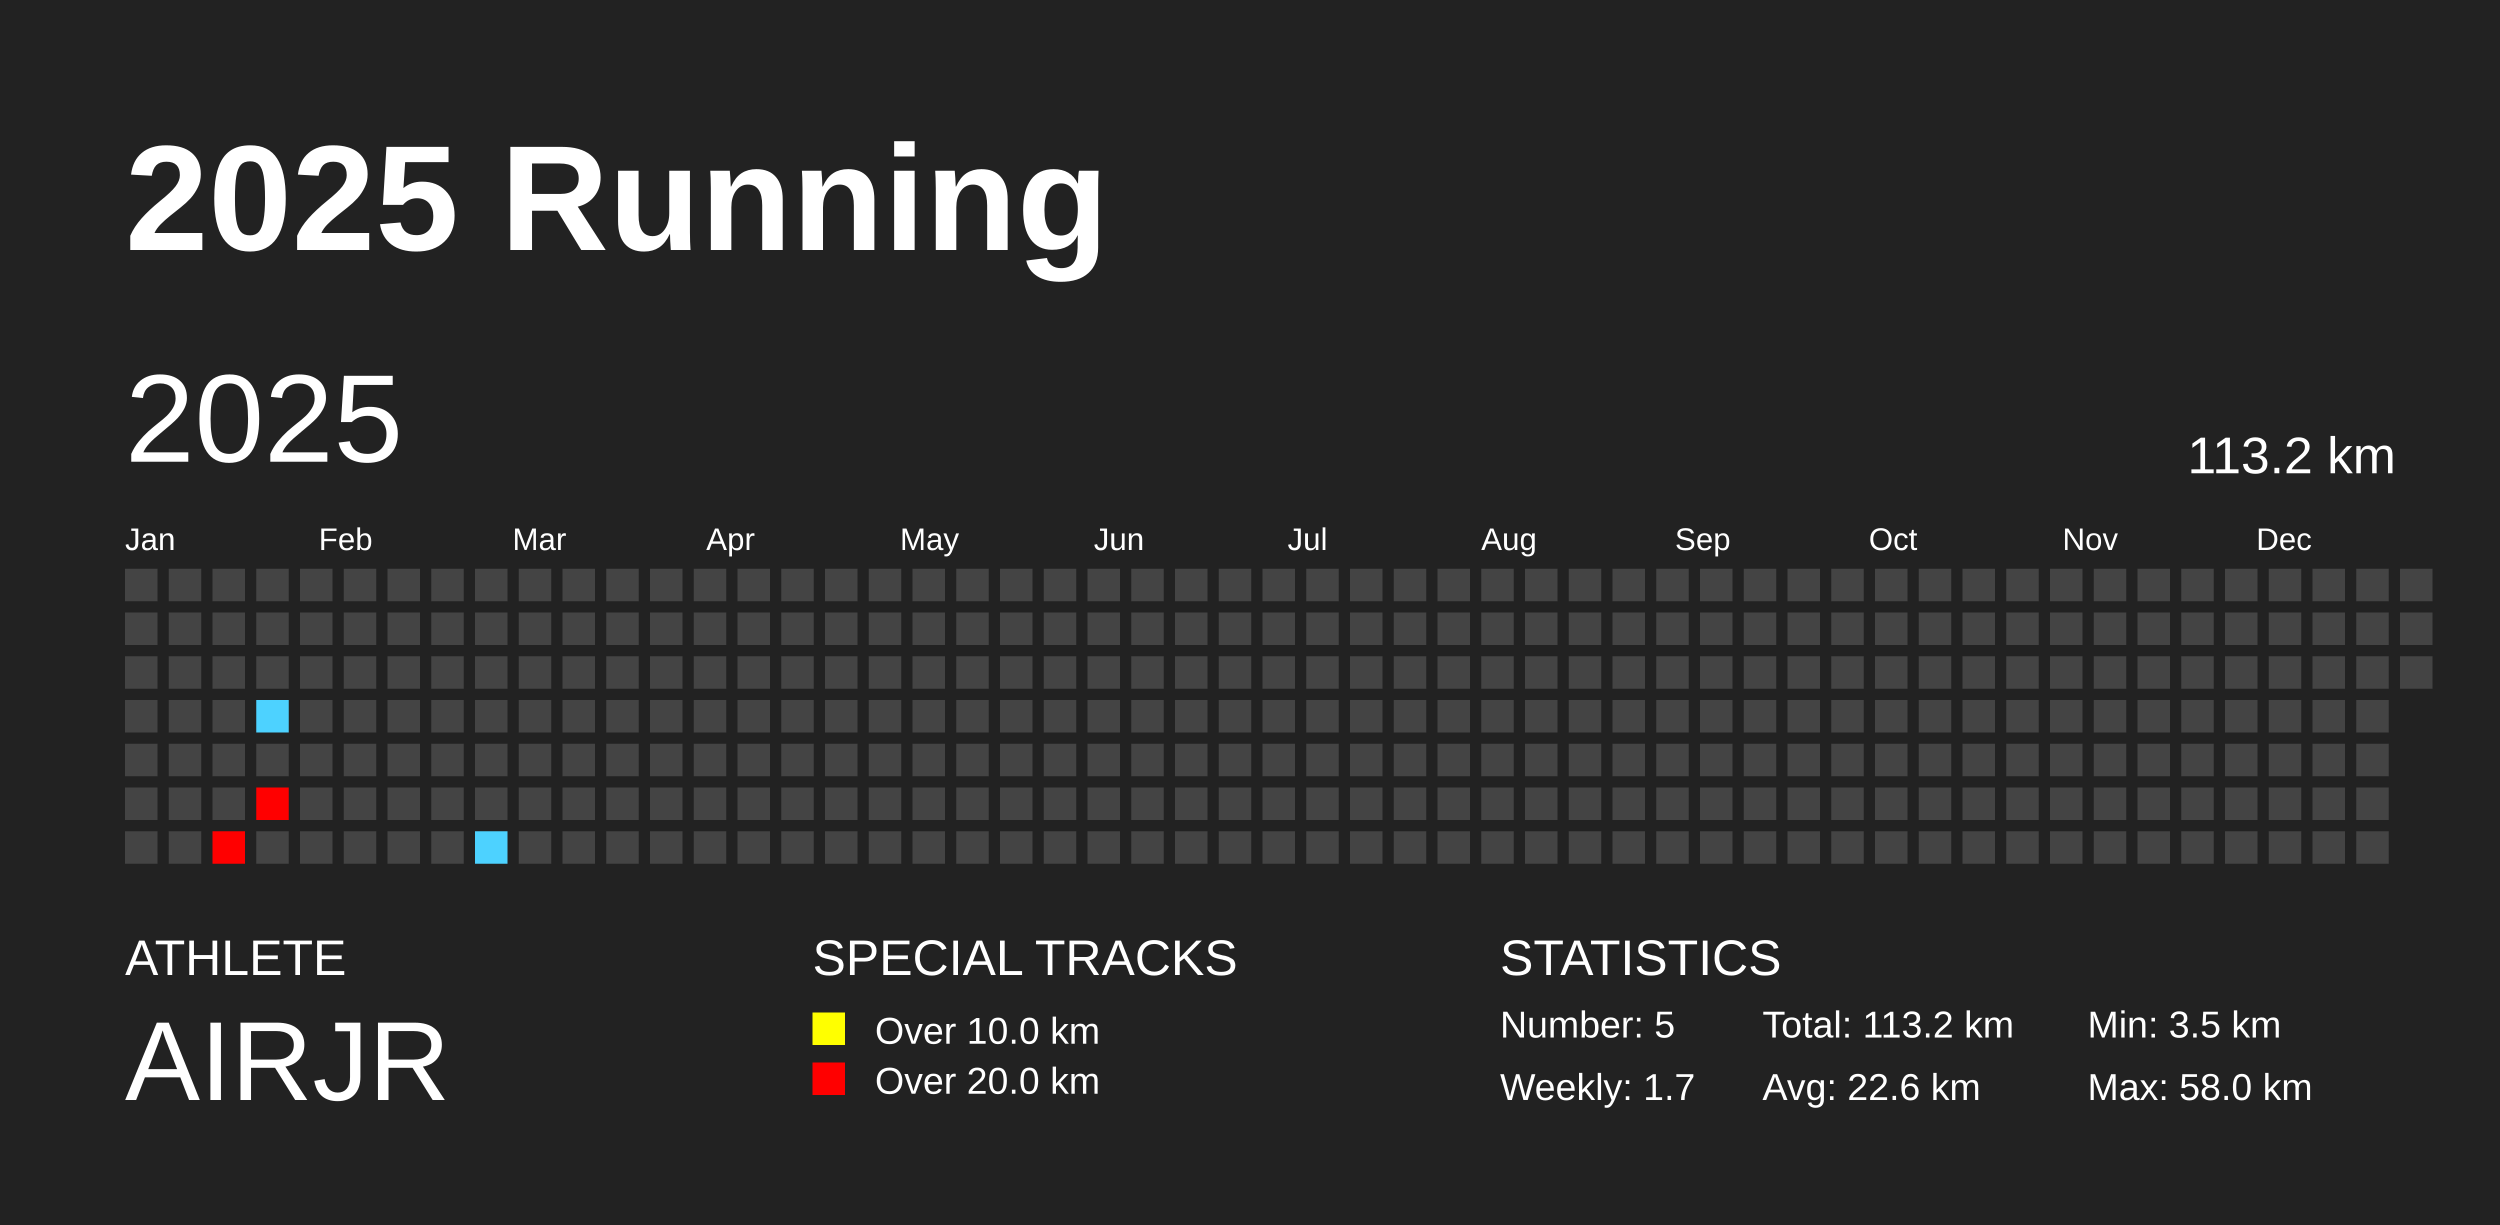
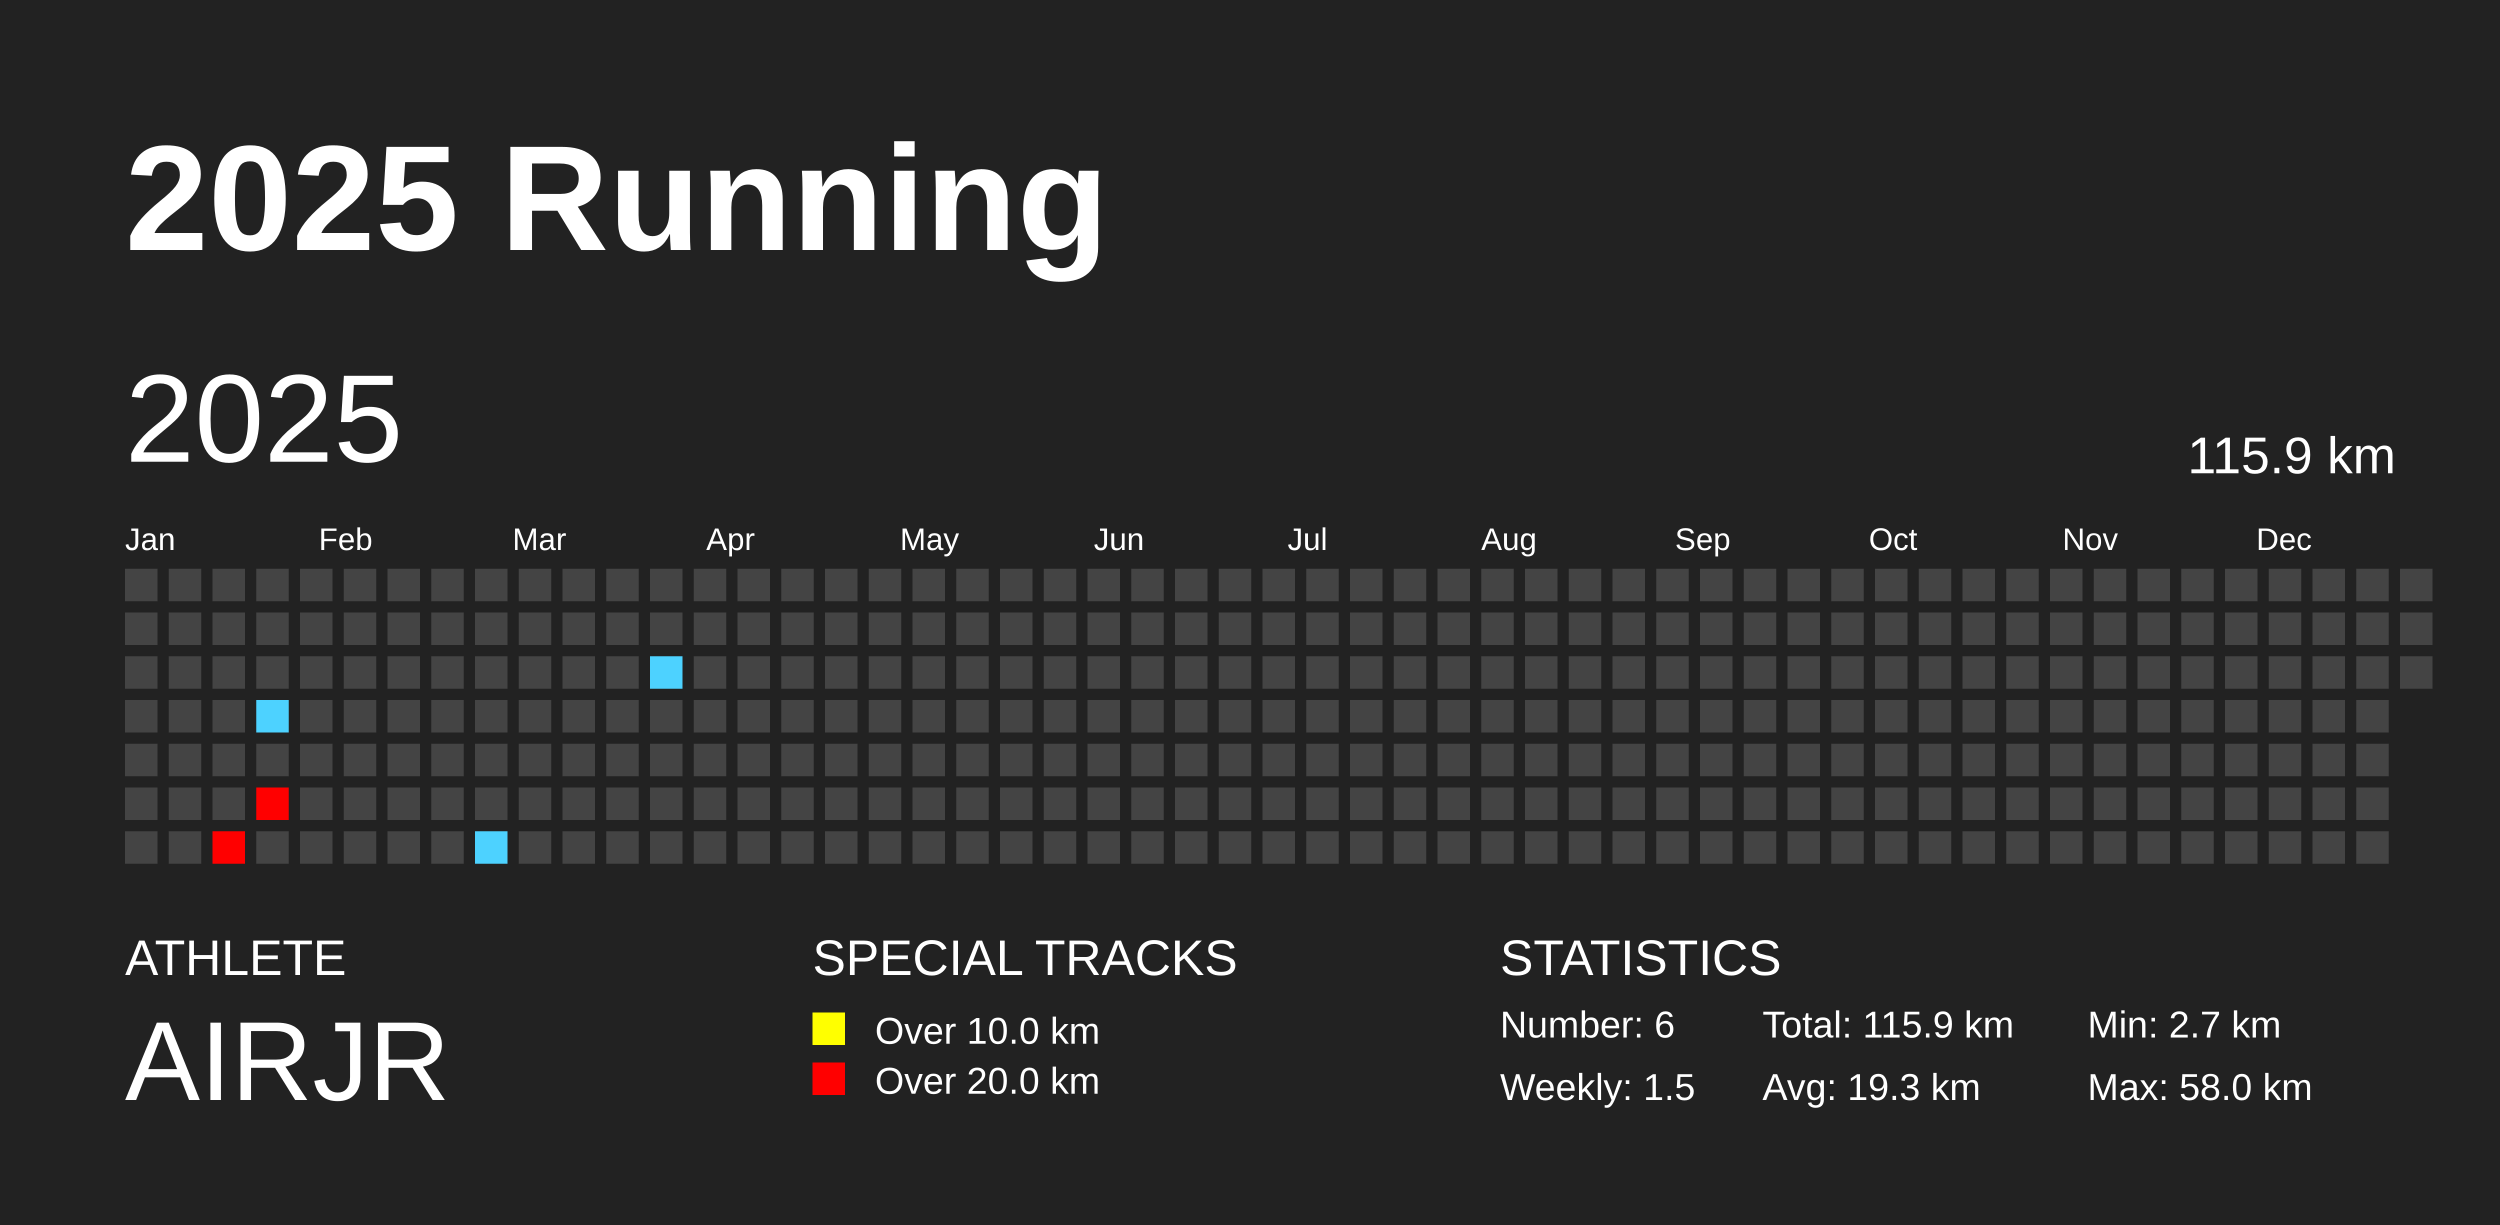
<svg xmlns="http://www.w3.org/2000/svg" baseProfile="full" height="98mm" version="1.1" viewBox="0,0,200,98" width="200mm">
  <defs />
  <rect fill="#222222" height="98" width="200" x="0" y="0" />
  <text fill="#FFFFFF" style="font-size:12px; font-family:Arial; font-weight:bold;" x="10" y="20">2025 Running</text>
  <text fill="#FFFFFF" style="font-size:4px; font-family:Arial" x="10" y="78">ATHLETE</text>
  <text fill="#FFFFFF" style="font-size:9px; font-family:Arial" x="10" y="88">AIRJR</text>
  <text fill="#FFFFFF" style="font-size:4px; font-family:Arial" x="65" y="78">SPECIAL TRACKS</text>
  <rect fill="yellow" height="2.6" width="2.6" x="65" y="81" />
  <text fill="#FFFFFF" style="font-size:3px; font-family:Arial" x="70" y="83.5">Over 10.0 km</text>
  <rect fill="red" height="2.6" width="2.6" x="65" y="85" />
  <text fill="#FFFFFF" style="font-size:3px; font-family:Arial" x="70" y="87.5">Over 20.0 km</text>
  <text fill="#FFFFFF" style="font-size:4px; font-family:Arial" x="120" y="78">STATISTICS</text>
-   <text fill="#FFFFFF" style="font-size:3px; font-family:Arial" x="120" y="83">Number: 5</text>
-   <text fill="#FFFFFF" style="font-size:3px; font-family:Arial" x="120" y="88">Weekly: 1.7</text>
-   <text fill="#FFFFFF" style="font-size:3px; font-family:Arial" x="141" y="83">Total: 113.2 km</text>
-   <text fill="#FFFFFF" style="font-size:3px; font-family:Arial" x="141" y="88">Avg: 22.6 km</text>
-   <text fill="#FFFFFF" style="font-size:3px; font-family:Arial" x="167" y="83">Min: 3.5 km</text>
+   <text fill="#FFFFFF" style="font-size:3px; font-family:Arial" x="120" y="83">Number: 6</text>
+   <text fill="#FFFFFF" style="font-size:3px; font-family:Arial" x="120" y="88">Weekly: 1.5</text>
+   <text fill="#FFFFFF" style="font-size:3px; font-family:Arial" x="141" y="83">Total: 115.9 km</text>
+   <text fill="#FFFFFF" style="font-size:3px; font-family:Arial" x="141" y="88">Avg: 19.3 km</text>
+   <text fill="#FFFFFF" style="font-size:3px; font-family:Arial" x="167" y="83">Min: 2.7 km</text>
  <text fill="#FFFFFF" style="font-size:3px; font-family:Arial" x="167" y="88">Max: 58.0 km</text>
  <text dominant-baseline="hanging" fill="#FFFFFF" style="font-size:10.0px; font-family:Arial;" x="10" y="30">2025</text>
-   <text dominant-baseline="hanging" fill="#FFFFFF" style="font-size:4.125px; font-family:Arial;" x="175" y="35">113.2 km</text>
+   <text dominant-baseline="hanging" fill="#FFFFFF" style="font-size:4.125px; font-family:Arial;" x="175" y="35">115.9 km</text>
  <text fill="#FFFFFF" style="font-size:2.5px; font-family:Arial" x="10.0" y="44">Jan</text>
  <text fill="#FFFFFF" style="font-size:2.5px; font-family:Arial" x="25.5" y="44">Feb</text>
  <text fill="#FFFFFF" style="font-size:2.5px; font-family:Arial" x="41.0" y="44">Mar</text>
  <text fill="#FFFFFF" style="font-size:2.5px; font-family:Arial" x="56.5" y="44">Apr</text>
  <text fill="#FFFFFF" style="font-size:2.5px; font-family:Arial" x="72.0" y="44">May</text>
  <text fill="#FFFFFF" style="font-size:2.5px; font-family:Arial" x="87.5" y="44">Jun</text>
  <text fill="#FFFFFF" style="font-size:2.5px; font-family:Arial" x="103.0" y="44">Jul</text>
  <text fill="#FFFFFF" style="font-size:2.5px; font-family:Arial" x="118.5" y="44">Aug</text>
  <text fill="#FFFFFF" style="font-size:2.5px; font-family:Arial" x="134.0" y="44">Sep</text>
  <text fill="#FFFFFF" style="font-size:2.5px; font-family:Arial" x="149.5" y="44">Oct</text>
  <text fill="#FFFFFF" style="font-size:2.5px; font-family:Arial" x="165.0" y="44">Nov</text>
  <text fill="#FFFFFF" style="font-size:2.5px; font-family:Arial" x="180.5" y="44">Dec</text>
  <rect fill="#444444" height="2.6" width="2.6" x="10.0" y="45.5" />
  <rect fill="#444444" height="2.6" width="2.6" x="10.0" y="49.0" />
  <rect fill="#444444" height="2.6" width="2.6" x="10.0" y="52.5" />
  <rect fill="#444444" height="2.6" width="2.6" x="10.0" y="56.0" />
  <rect fill="#444444" height="2.6" width="2.6" x="10.0" y="59.5" />
  <rect fill="#444444" height="2.6" width="2.6" x="10.0" y="63.0" />
  <rect fill="#444444" height="2.6" width="2.6" x="10.0" y="66.5" />
  <rect fill="#444444" height="2.6" width="2.6" x="13.5" y="45.5" />
  <rect fill="#444444" height="2.6" width="2.6" x="13.5" y="49.0" />
  <rect fill="#444444" height="2.6" width="2.6" x="13.5" y="52.5" />
  <rect fill="#444444" height="2.6" width="2.6" x="13.5" y="56.0" />
  <rect fill="#444444" height="2.6" width="2.6" x="13.5" y="59.5" />
  <rect fill="#444444" height="2.6" width="2.6" x="13.5" y="63.0" />
  <rect fill="#444444" height="2.6" width="2.6" x="13.5" y="66.5" />
  <rect fill="#444444" height="2.6" width="2.6" x="17.0" y="45.5" />
  <rect fill="#444444" height="2.6" width="2.6" x="17.0" y="49.0" />
  <rect fill="#444444" height="2.6" width="2.6" x="17.0" y="52.5" />
  <rect fill="#444444" height="2.6" width="2.6" x="17.0" y="56.0" />
  <rect fill="#444444" height="2.6" width="2.6" x="17.0" y="59.5" />
  <rect fill="#444444" height="2.6" width="2.6" x="17.0" y="63.0" />
  <rect fill="red" height="2.6" width="2.6" x="17.0" y="66.5" />
  <rect fill="#444444" height="2.6" width="2.6" x="20.5" y="45.5" />
  <rect fill="#444444" height="2.6" width="2.6" x="20.5" y="49.0" />
  <rect fill="#444444" height="2.6" width="2.6" x="20.5" y="52.5" />
  <rect fill="#4dd2ff" height="2.6" width="2.6" x="20.5" y="56.0" />
  <rect fill="#444444" height="2.6" width="2.6" x="20.5" y="59.5" />
  <rect fill="red" height="2.6" width="2.6" x="20.5" y="63.0" />
  <rect fill="#444444" height="2.6" width="2.6" x="20.5" y="66.5" />
  <rect fill="#444444" height="2.6" width="2.6" x="24.0" y="45.5" />
  <rect fill="#444444" height="2.6" width="2.6" x="24.0" y="49.0" />
  <rect fill="#444444" height="2.6" width="2.6" x="24.0" y="52.5" />
  <rect fill="#444444" height="2.6" width="2.6" x="24.0" y="56.0" />
  <rect fill="#444444" height="2.6" width="2.6" x="24.0" y="59.5" />
  <rect fill="#444444" height="2.6" width="2.6" x="24.0" y="63.0" />
  <rect fill="#444444" height="2.6" width="2.6" x="24.0" y="66.5" />
  <rect fill="#444444" height="2.6" width="2.6" x="27.5" y="45.5" />
  <rect fill="#444444" height="2.6" width="2.6" x="27.5" y="49.0" />
  <rect fill="#444444" height="2.6" width="2.6" x="27.5" y="52.5" />
  <rect fill="#444444" height="2.6" width="2.6" x="27.5" y="56.0" />
  <rect fill="#444444" height="2.6" width="2.6" x="27.5" y="59.5" />
  <rect fill="#444444" height="2.6" width="2.6" x="27.5" y="63.0" />
  <rect fill="#444444" height="2.6" width="2.6" x="27.5" y="66.5" />
  <rect fill="#444444" height="2.6" width="2.6" x="31.0" y="45.5" />
  <rect fill="#444444" height="2.6" width="2.6" x="31.0" y="49.0" />
  <rect fill="#444444" height="2.6" width="2.6" x="31.0" y="52.5" />
  <rect fill="#444444" height="2.6" width="2.6" x="31.0" y="56.0" />
  <rect fill="#444444" height="2.6" width="2.6" x="31.0" y="59.5" />
  <rect fill="#444444" height="2.6" width="2.6" x="31.0" y="63.0" />
  <rect fill="#444444" height="2.6" width="2.6" x="31.0" y="66.5" />
  <rect fill="#444444" height="2.6" width="2.6" x="34.5" y="45.5" />
  <rect fill="#444444" height="2.6" width="2.6" x="34.5" y="49.0" />
  <rect fill="#444444" height="2.6" width="2.6" x="34.5" y="52.5" />
  <rect fill="#444444" height="2.6" width="2.6" x="34.5" y="56.0" />
  <rect fill="#444444" height="2.6" width="2.6" x="34.5" y="59.5" />
  <rect fill="#444444" height="2.6" width="2.6" x="34.5" y="63.0" />
  <rect fill="#444444" height="2.6" width="2.6" x="34.5" y="66.5" />
  <rect fill="#444444" height="2.6" width="2.6" x="38.0" y="45.5" />
  <rect fill="#444444" height="2.6" width="2.6" x="38.0" y="49.0" />
  <rect fill="#444444" height="2.6" width="2.6" x="38.0" y="52.5" />
  <rect fill="#444444" height="2.6" width="2.6" x="38.0" y="56.0" />
  <rect fill="#444444" height="2.6" width="2.6" x="38.0" y="59.5" />
  <rect fill="#444444" height="2.6" width="2.6" x="38.0" y="63.0" />
  <rect fill="#4dd2ff" height="2.6" width="2.6" x="38.0" y="66.5" />
  <rect fill="#444444" height="2.6" width="2.6" x="41.5" y="45.5" />
  <rect fill="#444444" height="2.6" width="2.6" x="41.5" y="49.0" />
  <rect fill="#444444" height="2.6" width="2.6" x="41.5" y="52.5" />
  <rect fill="#444444" height="2.6" width="2.6" x="41.5" y="56.0" />
  <rect fill="#444444" height="2.6" width="2.6" x="41.5" y="59.5" />
  <rect fill="#444444" height="2.6" width="2.6" x="41.5" y="63.0" />
  <rect fill="#444444" height="2.6" width="2.6" x="41.5" y="66.5" />
  <rect fill="#444444" height="2.6" width="2.6" x="45.0" y="45.5" />
  <rect fill="#444444" height="2.6" width="2.6" x="45.0" y="49.0" />
  <rect fill="#444444" height="2.6" width="2.6" x="45.0" y="52.5" />
  <rect fill="#444444" height="2.6" width="2.6" x="45.0" y="56.0" />
  <rect fill="#444444" height="2.6" width="2.6" x="45.0" y="59.5" />
  <rect fill="#444444" height="2.6" width="2.6" x="45.0" y="63.0" />
  <rect fill="#444444" height="2.6" width="2.6" x="45.0" y="66.5" />
  <rect fill="#444444" height="2.6" width="2.6" x="48.5" y="45.5" />
  <rect fill="#444444" height="2.6" width="2.6" x="48.5" y="49.0" />
  <rect fill="#444444" height="2.6" width="2.6" x="48.5" y="52.5" />
  <rect fill="#444444" height="2.6" width="2.6" x="48.5" y="56.0" />
  <rect fill="#444444" height="2.6" width="2.6" x="48.5" y="59.5" />
  <rect fill="#444444" height="2.6" width="2.6" x="48.5" y="63.0" />
  <rect fill="#444444" height="2.6" width="2.6" x="48.5" y="66.5" />
  <rect fill="#444444" height="2.6" width="2.6" x="52.0" y="45.5" />
  <rect fill="#444444" height="2.6" width="2.6" x="52.0" y="49.0" />
-   <rect fill="#444444" height="2.6" width="2.6" x="52.0" y="52.5" />
+   <rect fill="#4dd2ff" height="2.6" width="2.6" x="52.0" y="52.5" />
  <rect fill="#444444" height="2.6" width="2.6" x="52.0" y="56.0" />
  <rect fill="#444444" height="2.6" width="2.6" x="52.0" y="59.5" />
  <rect fill="#444444" height="2.6" width="2.6" x="52.0" y="63.0" />
  <rect fill="#444444" height="2.6" width="2.6" x="52.0" y="66.5" />
  <rect fill="#444444" height="2.6" width="2.6" x="55.5" y="45.5" />
  <rect fill="#444444" height="2.6" width="2.6" x="55.5" y="49.0" />
  <rect fill="#444444" height="2.6" width="2.6" x="55.5" y="52.5" />
  <rect fill="#444444" height="2.6" width="2.6" x="55.5" y="56.0" />
  <rect fill="#444444" height="2.6" width="2.6" x="55.5" y="59.5" />
  <rect fill="#444444" height="2.6" width="2.6" x="55.5" y="63.0" />
  <rect fill="#444444" height="2.6" width="2.6" x="55.5" y="66.5" />
  <rect fill="#444444" height="2.6" width="2.6" x="59.0" y="45.5" />
  <rect fill="#444444" height="2.6" width="2.6" x="59.0" y="49.0" />
  <rect fill="#444444" height="2.6" width="2.6" x="59.0" y="52.5" />
  <rect fill="#444444" height="2.6" width="2.6" x="59.0" y="56.0" />
  <rect fill="#444444" height="2.6" width="2.6" x="59.0" y="59.5" />
  <rect fill="#444444" height="2.6" width="2.6" x="59.0" y="63.0" />
  <rect fill="#444444" height="2.6" width="2.6" x="59.0" y="66.5" />
  <rect fill="#444444" height="2.6" width="2.6" x="62.5" y="45.5" />
  <rect fill="#444444" height="2.6" width="2.6" x="62.5" y="49.0" />
  <rect fill="#444444" height="2.6" width="2.6" x="62.5" y="52.5" />
  <rect fill="#444444" height="2.6" width="2.6" x="62.5" y="56.0" />
  <rect fill="#444444" height="2.6" width="2.6" x="62.5" y="59.5" />
  <rect fill="#444444" height="2.6" width="2.6" x="62.5" y="63.0" />
  <rect fill="#444444" height="2.6" width="2.6" x="62.5" y="66.5" />
  <rect fill="#444444" height="2.6" width="2.6" x="66.0" y="45.5" />
  <rect fill="#444444" height="2.6" width="2.6" x="66.0" y="49.0" />
  <rect fill="#444444" height="2.6" width="2.6" x="66.0" y="52.5" />
  <rect fill="#444444" height="2.6" width="2.6" x="66.0" y="56.0" />
  <rect fill="#444444" height="2.6" width="2.6" x="66.0" y="59.5" />
  <rect fill="#444444" height="2.6" width="2.6" x="66.0" y="63.0" />
  <rect fill="#444444" height="2.6" width="2.6" x="66.0" y="66.5" />
  <rect fill="#444444" height="2.6" width="2.6" x="69.5" y="45.5" />
  <rect fill="#444444" height="2.6" width="2.6" x="69.5" y="49.0" />
  <rect fill="#444444" height="2.6" width="2.6" x="69.5" y="52.5" />
  <rect fill="#444444" height="2.6" width="2.6" x="69.5" y="56.0" />
  <rect fill="#444444" height="2.6" width="2.6" x="69.5" y="59.5" />
  <rect fill="#444444" height="2.6" width="2.6" x="69.5" y="63.0" />
  <rect fill="#444444" height="2.6" width="2.6" x="69.5" y="66.5" />
  <rect fill="#444444" height="2.6" width="2.6" x="73.0" y="45.5" />
  <rect fill="#444444" height="2.6" width="2.6" x="73.0" y="49.0" />
  <rect fill="#444444" height="2.6" width="2.6" x="73.0" y="52.5" />
  <rect fill="#444444" height="2.6" width="2.6" x="73.0" y="56.0" />
  <rect fill="#444444" height="2.6" width="2.6" x="73.0" y="59.5" />
  <rect fill="#444444" height="2.6" width="2.6" x="73.0" y="63.0" />
  <rect fill="#444444" height="2.6" width="2.6" x="73.0" y="66.5" />
  <rect fill="#444444" height="2.6" width="2.6" x="76.5" y="45.5" />
  <rect fill="#444444" height="2.6" width="2.6" x="76.5" y="49.0" />
  <rect fill="#444444" height="2.6" width="2.6" x="76.5" y="52.5" />
  <rect fill="#444444" height="2.6" width="2.6" x="76.5" y="56.0" />
  <rect fill="#444444" height="2.6" width="2.6" x="76.5" y="59.5" />
  <rect fill="#444444" height="2.6" width="2.6" x="76.5" y="63.0" />
  <rect fill="#444444" height="2.6" width="2.6" x="76.5" y="66.5" />
  <rect fill="#444444" height="2.6" width="2.6" x="80.0" y="45.5" />
  <rect fill="#444444" height="2.6" width="2.6" x="80.0" y="49.0" />
  <rect fill="#444444" height="2.6" width="2.6" x="80.0" y="52.5" />
  <rect fill="#444444" height="2.6" width="2.6" x="80.0" y="56.0" />
  <rect fill="#444444" height="2.6" width="2.6" x="80.0" y="59.5" />
  <rect fill="#444444" height="2.6" width="2.6" x="80.0" y="63.0" />
  <rect fill="#444444" height="2.6" width="2.6" x="80.0" y="66.5" />
  <rect fill="#444444" height="2.6" width="2.6" x="83.5" y="45.5" />
  <rect fill="#444444" height="2.6" width="2.6" x="83.5" y="49.0" />
  <rect fill="#444444" height="2.6" width="2.6" x="83.5" y="52.5" />
  <rect fill="#444444" height="2.6" width="2.6" x="83.5" y="56.0" />
  <rect fill="#444444" height="2.6" width="2.6" x="83.5" y="59.5" />
  <rect fill="#444444" height="2.6" width="2.6" x="83.5" y="63.0" />
  <rect fill="#444444" height="2.6" width="2.6" x="83.5" y="66.5" />
  <rect fill="#444444" height="2.6" width="2.6" x="87.0" y="45.5" />
  <rect fill="#444444" height="2.6" width="2.6" x="87.0" y="49.0" />
  <rect fill="#444444" height="2.6" width="2.6" x="87.0" y="52.5" />
  <rect fill="#444444" height="2.6" width="2.6" x="87.0" y="56.0" />
  <rect fill="#444444" height="2.6" width="2.6" x="87.0" y="59.5" />
  <rect fill="#444444" height="2.6" width="2.6" x="87.0" y="63.0" />
  <rect fill="#444444" height="2.6" width="2.6" x="87.0" y="66.5" />
  <rect fill="#444444" height="2.6" width="2.6" x="90.5" y="45.5" />
  <rect fill="#444444" height="2.6" width="2.6" x="90.5" y="49.0" />
  <rect fill="#444444" height="2.6" width="2.6" x="90.5" y="52.5" />
  <rect fill="#444444" height="2.6" width="2.6" x="90.5" y="56.0" />
  <rect fill="#444444" height="2.6" width="2.6" x="90.5" y="59.5" />
  <rect fill="#444444" height="2.6" width="2.6" x="90.5" y="63.0" />
  <rect fill="#444444" height="2.6" width="2.6" x="90.5" y="66.5" />
  <rect fill="#444444" height="2.6" width="2.6" x="94.0" y="45.5" />
  <rect fill="#444444" height="2.6" width="2.6" x="94.0" y="49.0" />
  <rect fill="#444444" height="2.6" width="2.6" x="94.0" y="52.5" />
  <rect fill="#444444" height="2.6" width="2.6" x="94.0" y="56.0" />
  <rect fill="#444444" height="2.6" width="2.6" x="94.0" y="59.5" />
  <rect fill="#444444" height="2.6" width="2.6" x="94.0" y="63.0" />
  <rect fill="#444444" height="2.6" width="2.6" x="94.0" y="66.5" />
  <rect fill="#444444" height="2.6" width="2.6" x="97.5" y="45.5" />
  <rect fill="#444444" height="2.6" width="2.6" x="97.5" y="49.0" />
  <rect fill="#444444" height="2.6" width="2.6" x="97.5" y="52.5" />
  <rect fill="#444444" height="2.6" width="2.6" x="97.5" y="56.0" />
  <rect fill="#444444" height="2.6" width="2.6" x="97.5" y="59.5" />
  <rect fill="#444444" height="2.6" width="2.6" x="97.5" y="63.0" />
  <rect fill="#444444" height="2.6" width="2.6" x="97.5" y="66.5" />
  <rect fill="#444444" height="2.6" width="2.6" x="101.0" y="45.5" />
  <rect fill="#444444" height="2.6" width="2.6" x="101.0" y="49.0" />
  <rect fill="#444444" height="2.6" width="2.6" x="101.0" y="52.5" />
  <rect fill="#444444" height="2.6" width="2.6" x="101.0" y="56.0" />
  <rect fill="#444444" height="2.6" width="2.6" x="101.0" y="59.5" />
  <rect fill="#444444" height="2.6" width="2.6" x="101.0" y="63.0" />
  <rect fill="#444444" height="2.6" width="2.6" x="101.0" y="66.5" />
  <rect fill="#444444" height="2.6" width="2.6" x="104.5" y="45.5" />
  <rect fill="#444444" height="2.6" width="2.6" x="104.5" y="49.0" />
  <rect fill="#444444" height="2.6" width="2.6" x="104.5" y="52.5" />
  <rect fill="#444444" height="2.6" width="2.6" x="104.5" y="56.0" />
  <rect fill="#444444" height="2.6" width="2.6" x="104.5" y="59.5" />
  <rect fill="#444444" height="2.6" width="2.6" x="104.5" y="63.0" />
  <rect fill="#444444" height="2.6" width="2.6" x="104.5" y="66.5" />
  <rect fill="#444444" height="2.6" width="2.6" x="108.0" y="45.5" />
  <rect fill="#444444" height="2.6" width="2.6" x="108.0" y="49.0" />
  <rect fill="#444444" height="2.6" width="2.6" x="108.0" y="52.5" />
  <rect fill="#444444" height="2.6" width="2.6" x="108.0" y="56.0" />
  <rect fill="#444444" height="2.6" width="2.6" x="108.0" y="59.5" />
  <rect fill="#444444" height="2.6" width="2.6" x="108.0" y="63.0" />
  <rect fill="#444444" height="2.6" width="2.6" x="108.0" y="66.5" />
  <rect fill="#444444" height="2.6" width="2.6" x="111.5" y="45.5" />
  <rect fill="#444444" height="2.6" width="2.6" x="111.5" y="49.0" />
  <rect fill="#444444" height="2.6" width="2.6" x="111.5" y="52.5" />
  <rect fill="#444444" height="2.6" width="2.6" x="111.5" y="56.0" />
  <rect fill="#444444" height="2.6" width="2.6" x="111.5" y="59.5" />
  <rect fill="#444444" height="2.6" width="2.6" x="111.5" y="63.0" />
  <rect fill="#444444" height="2.6" width="2.6" x="111.5" y="66.5" />
  <rect fill="#444444" height="2.6" width="2.6" x="115.0" y="45.5" />
  <rect fill="#444444" height="2.6" width="2.6" x="115.0" y="49.0" />
  <rect fill="#444444" height="2.6" width="2.6" x="115.0" y="52.5" />
  <rect fill="#444444" height="2.6" width="2.6" x="115.0" y="56.0" />
  <rect fill="#444444" height="2.6" width="2.6" x="115.0" y="59.5" />
  <rect fill="#444444" height="2.6" width="2.6" x="115.0" y="63.0" />
  <rect fill="#444444" height="2.6" width="2.6" x="115.0" y="66.5" />
  <rect fill="#444444" height="2.6" width="2.6" x="118.5" y="45.5" />
  <rect fill="#444444" height="2.6" width="2.6" x="118.5" y="49.0" />
  <rect fill="#444444" height="2.6" width="2.6" x="118.5" y="52.5" />
  <rect fill="#444444" height="2.6" width="2.6" x="118.5" y="56.0" />
  <rect fill="#444444" height="2.6" width="2.6" x="118.5" y="59.5" />
  <rect fill="#444444" height="2.6" width="2.6" x="118.5" y="63.0" />
  <rect fill="#444444" height="2.6" width="2.6" x="118.5" y="66.5" />
  <rect fill="#444444" height="2.6" width="2.6" x="122.0" y="45.5" />
  <rect fill="#444444" height="2.6" width="2.6" x="122.0" y="49.0" />
  <rect fill="#444444" height="2.6" width="2.6" x="122.0" y="52.5" />
  <rect fill="#444444" height="2.6" width="2.6" x="122.0" y="56.0" />
  <rect fill="#444444" height="2.6" width="2.6" x="122.0" y="59.5" />
  <rect fill="#444444" height="2.6" width="2.6" x="122.0" y="63.0" />
  <rect fill="#444444" height="2.6" width="2.6" x="122.0" y="66.5" />
  <rect fill="#444444" height="2.6" width="2.6" x="125.5" y="45.5" />
  <rect fill="#444444" height="2.6" width="2.6" x="125.5" y="49.0" />
  <rect fill="#444444" height="2.6" width="2.6" x="125.5" y="52.5" />
  <rect fill="#444444" height="2.6" width="2.6" x="125.5" y="56.0" />
  <rect fill="#444444" height="2.6" width="2.6" x="125.5" y="59.5" />
  <rect fill="#444444" height="2.6" width="2.6" x="125.5" y="63.0" />
  <rect fill="#444444" height="2.6" width="2.6" x="125.5" y="66.5" />
  <rect fill="#444444" height="2.6" width="2.6" x="129.0" y="45.5" />
  <rect fill="#444444" height="2.6" width="2.6" x="129.0" y="49.0" />
  <rect fill="#444444" height="2.6" width="2.6" x="129.0" y="52.5" />
  <rect fill="#444444" height="2.6" width="2.6" x="129.0" y="56.0" />
  <rect fill="#444444" height="2.6" width="2.6" x="129.0" y="59.5" />
  <rect fill="#444444" height="2.6" width="2.6" x="129.0" y="63.0" />
  <rect fill="#444444" height="2.6" width="2.6" x="129.0" y="66.5" />
  <rect fill="#444444" height="2.6" width="2.6" x="132.5" y="45.5" />
  <rect fill="#444444" height="2.6" width="2.6" x="132.5" y="49.0" />
  <rect fill="#444444" height="2.6" width="2.6" x="132.5" y="52.5" />
  <rect fill="#444444" height="2.6" width="2.6" x="132.5" y="56.0" />
  <rect fill="#444444" height="2.6" width="2.6" x="132.5" y="59.5" />
  <rect fill="#444444" height="2.6" width="2.6" x="132.5" y="63.0" />
  <rect fill="#444444" height="2.6" width="2.6" x="132.5" y="66.5" />
  <rect fill="#444444" height="2.6" width="2.6" x="136.0" y="45.5" />
  <rect fill="#444444" height="2.6" width="2.6" x="136.0" y="49.0" />
  <rect fill="#444444" height="2.6" width="2.6" x="136.0" y="52.5" />
  <rect fill="#444444" height="2.6" width="2.6" x="136.0" y="56.0" />
  <rect fill="#444444" height="2.6" width="2.6" x="136.0" y="59.5" />
  <rect fill="#444444" height="2.6" width="2.6" x="136.0" y="63.0" />
  <rect fill="#444444" height="2.6" width="2.6" x="136.0" y="66.5" />
  <rect fill="#444444" height="2.6" width="2.6" x="139.5" y="45.5" />
  <rect fill="#444444" height="2.6" width="2.6" x="139.5" y="49.0" />
  <rect fill="#444444" height="2.6" width="2.6" x="139.5" y="52.5" />
  <rect fill="#444444" height="2.6" width="2.6" x="139.5" y="56.0" />
  <rect fill="#444444" height="2.6" width="2.6" x="139.5" y="59.5" />
  <rect fill="#444444" height="2.6" width="2.6" x="139.5" y="63.0" />
  <rect fill="#444444" height="2.6" width="2.6" x="139.5" y="66.5" />
  <rect fill="#444444" height="2.6" width="2.6" x="143.0" y="45.5" />
  <rect fill="#444444" height="2.6" width="2.6" x="143.0" y="49.0" />
  <rect fill="#444444" height="2.6" width="2.6" x="143.0" y="52.5" />
  <rect fill="#444444" height="2.6" width="2.6" x="143.0" y="56.0" />
  <rect fill="#444444" height="2.6" width="2.6" x="143.0" y="59.5" />
  <rect fill="#444444" height="2.6" width="2.6" x="143.0" y="63.0" />
  <rect fill="#444444" height="2.6" width="2.6" x="143.0" y="66.5" />
  <rect fill="#444444" height="2.6" width="2.6" x="146.5" y="45.5" />
  <rect fill="#444444" height="2.6" width="2.6" x="146.5" y="49.0" />
  <rect fill="#444444" height="2.6" width="2.6" x="146.5" y="52.5" />
  <rect fill="#444444" height="2.6" width="2.6" x="146.5" y="56.0" />
  <rect fill="#444444" height="2.6" width="2.6" x="146.5" y="59.5" />
  <rect fill="#444444" height="2.6" width="2.6" x="146.5" y="63.0" />
  <rect fill="#444444" height="2.6" width="2.6" x="146.5" y="66.5" />
  <rect fill="#444444" height="2.6" width="2.6" x="150.0" y="45.5" />
  <rect fill="#444444" height="2.6" width="2.6" x="150.0" y="49.0" />
  <rect fill="#444444" height="2.6" width="2.6" x="150.0" y="52.5" />
  <rect fill="#444444" height="2.6" width="2.6" x="150.0" y="56.0" />
  <rect fill="#444444" height="2.6" width="2.6" x="150.0" y="59.5" />
  <rect fill="#444444" height="2.6" width="2.6" x="150.0" y="63.0" />
  <rect fill="#444444" height="2.6" width="2.6" x="150.0" y="66.5" />
  <rect fill="#444444" height="2.6" width="2.6" x="153.5" y="45.5" />
  <rect fill="#444444" height="2.6" width="2.6" x="153.5" y="49.0" />
  <rect fill="#444444" height="2.6" width="2.6" x="153.5" y="52.5" />
  <rect fill="#444444" height="2.6" width="2.6" x="153.5" y="56.0" />
  <rect fill="#444444" height="2.6" width="2.6" x="153.5" y="59.5" />
  <rect fill="#444444" height="2.6" width="2.6" x="153.5" y="63.0" />
  <rect fill="#444444" height="2.6" width="2.6" x="153.5" y="66.5" />
  <rect fill="#444444" height="2.6" width="2.6" x="157.0" y="45.5" />
  <rect fill="#444444" height="2.6" width="2.6" x="157.0" y="49.0" />
  <rect fill="#444444" height="2.6" width="2.6" x="157.0" y="52.5" />
  <rect fill="#444444" height="2.6" width="2.6" x="157.0" y="56.0" />
  <rect fill="#444444" height="2.6" width="2.6" x="157.0" y="59.5" />
  <rect fill="#444444" height="2.6" width="2.6" x="157.0" y="63.0" />
  <rect fill="#444444" height="2.6" width="2.6" x="157.0" y="66.5" />
  <rect fill="#444444" height="2.6" width="2.6" x="160.5" y="45.5" />
  <rect fill="#444444" height="2.6" width="2.6" x="160.5" y="49.0" />
  <rect fill="#444444" height="2.6" width="2.6" x="160.5" y="52.5" />
  <rect fill="#444444" height="2.6" width="2.6" x="160.5" y="56.0" />
  <rect fill="#444444" height="2.6" width="2.6" x="160.5" y="59.5" />
  <rect fill="#444444" height="2.6" width="2.6" x="160.5" y="63.0" />
  <rect fill="#444444" height="2.6" width="2.6" x="160.5" y="66.5" />
  <rect fill="#444444" height="2.6" width="2.6" x="164.0" y="45.5" />
  <rect fill="#444444" height="2.6" width="2.6" x="164.0" y="49.0" />
  <rect fill="#444444" height="2.6" width="2.6" x="164.0" y="52.5" />
  <rect fill="#444444" height="2.6" width="2.6" x="164.0" y="56.0" />
  <rect fill="#444444" height="2.6" width="2.6" x="164.0" y="59.5" />
  <rect fill="#444444" height="2.6" width="2.6" x="164.0" y="63.0" />
  <rect fill="#444444" height="2.6" width="2.6" x="164.0" y="66.5" />
  <rect fill="#444444" height="2.6" width="2.6" x="167.5" y="45.5" />
  <rect fill="#444444" height="2.6" width="2.6" x="167.5" y="49.0" />
  <rect fill="#444444" height="2.6" width="2.6" x="167.5" y="52.5" />
  <rect fill="#444444" height="2.6" width="2.6" x="167.5" y="56.0" />
  <rect fill="#444444" height="2.6" width="2.6" x="167.5" y="59.5" />
  <rect fill="#444444" height="2.6" width="2.6" x="167.5" y="63.0" />
  <rect fill="#444444" height="2.6" width="2.6" x="167.5" y="66.5" />
  <rect fill="#444444" height="2.6" width="2.6" x="171.0" y="45.5" />
  <rect fill="#444444" height="2.6" width="2.6" x="171.0" y="49.0" />
  <rect fill="#444444" height="2.6" width="2.6" x="171.0" y="52.5" />
  <rect fill="#444444" height="2.6" width="2.6" x="171.0" y="56.0" />
  <rect fill="#444444" height="2.6" width="2.6" x="171.0" y="59.5" />
  <rect fill="#444444" height="2.6" width="2.6" x="171.0" y="63.0" />
  <rect fill="#444444" height="2.6" width="2.6" x="171.0" y="66.5" />
  <rect fill="#444444" height="2.6" width="2.6" x="174.5" y="45.5" />
  <rect fill="#444444" height="2.6" width="2.6" x="174.5" y="49.0" />
  <rect fill="#444444" height="2.6" width="2.6" x="174.5" y="52.5" />
  <rect fill="#444444" height="2.6" width="2.6" x="174.5" y="56.0" />
  <rect fill="#444444" height="2.6" width="2.6" x="174.5" y="59.5" />
  <rect fill="#444444" height="2.6" width="2.6" x="174.5" y="63.0" />
  <rect fill="#444444" height="2.6" width="2.6" x="174.5" y="66.5" />
  <rect fill="#444444" height="2.6" width="2.6" x="178.0" y="45.5" />
  <rect fill="#444444" height="2.6" width="2.6" x="178.0" y="49.0" />
  <rect fill="#444444" height="2.6" width="2.6" x="178.0" y="52.5" />
  <rect fill="#444444" height="2.6" width="2.6" x="178.0" y="56.0" />
  <rect fill="#444444" height="2.6" width="2.6" x="178.0" y="59.5" />
  <rect fill="#444444" height="2.6" width="2.6" x="178.0" y="63.0" />
  <rect fill="#444444" height="2.6" width="2.6" x="178.0" y="66.5" />
  <rect fill="#444444" height="2.6" width="2.6" x="181.5" y="45.5" />
  <rect fill="#444444" height="2.6" width="2.6" x="181.5" y="49.0" />
  <rect fill="#444444" height="2.6" width="2.6" x="181.5" y="52.5" />
  <rect fill="#444444" height="2.6" width="2.6" x="181.5" y="56.0" />
  <rect fill="#444444" height="2.6" width="2.6" x="181.5" y="59.5" />
  <rect fill="#444444" height="2.6" width="2.6" x="181.5" y="63.0" />
  <rect fill="#444444" height="2.6" width="2.6" x="181.5" y="66.5" />
  <rect fill="#444444" height="2.6" width="2.6" x="185.0" y="45.5" />
  <rect fill="#444444" height="2.6" width="2.6" x="185.0" y="49.0" />
  <rect fill="#444444" height="2.6" width="2.6" x="185.0" y="52.5" />
  <rect fill="#444444" height="2.6" width="2.6" x="185.0" y="56.0" />
  <rect fill="#444444" height="2.6" width="2.6" x="185.0" y="59.5" />
  <rect fill="#444444" height="2.6" width="2.6" x="185.0" y="63.0" />
  <rect fill="#444444" height="2.6" width="2.6" x="185.0" y="66.5" />
  <rect fill="#444444" height="2.6" width="2.6" x="188.5" y="45.5" />
  <rect fill="#444444" height="2.6" width="2.6" x="188.5" y="49.0" />
  <rect fill="#444444" height="2.6" width="2.6" x="188.5" y="52.5" />
  <rect fill="#444444" height="2.6" width="2.6" x="188.5" y="56.0" />
  <rect fill="#444444" height="2.6" width="2.6" x="188.5" y="59.5" />
  <rect fill="#444444" height="2.6" width="2.6" x="188.5" y="63.0" />
  <rect fill="#444444" height="2.6" width="2.6" x="188.5" y="66.5" />
  <rect fill="#444444" height="2.6" width="2.6" x="192.0" y="45.5" />
  <rect fill="#444444" height="2.6" width="2.6" x="192.0" y="49.0" />
  <rect fill="#444444" height="2.6" width="2.6" x="192.0" y="52.5" />
</svg>
